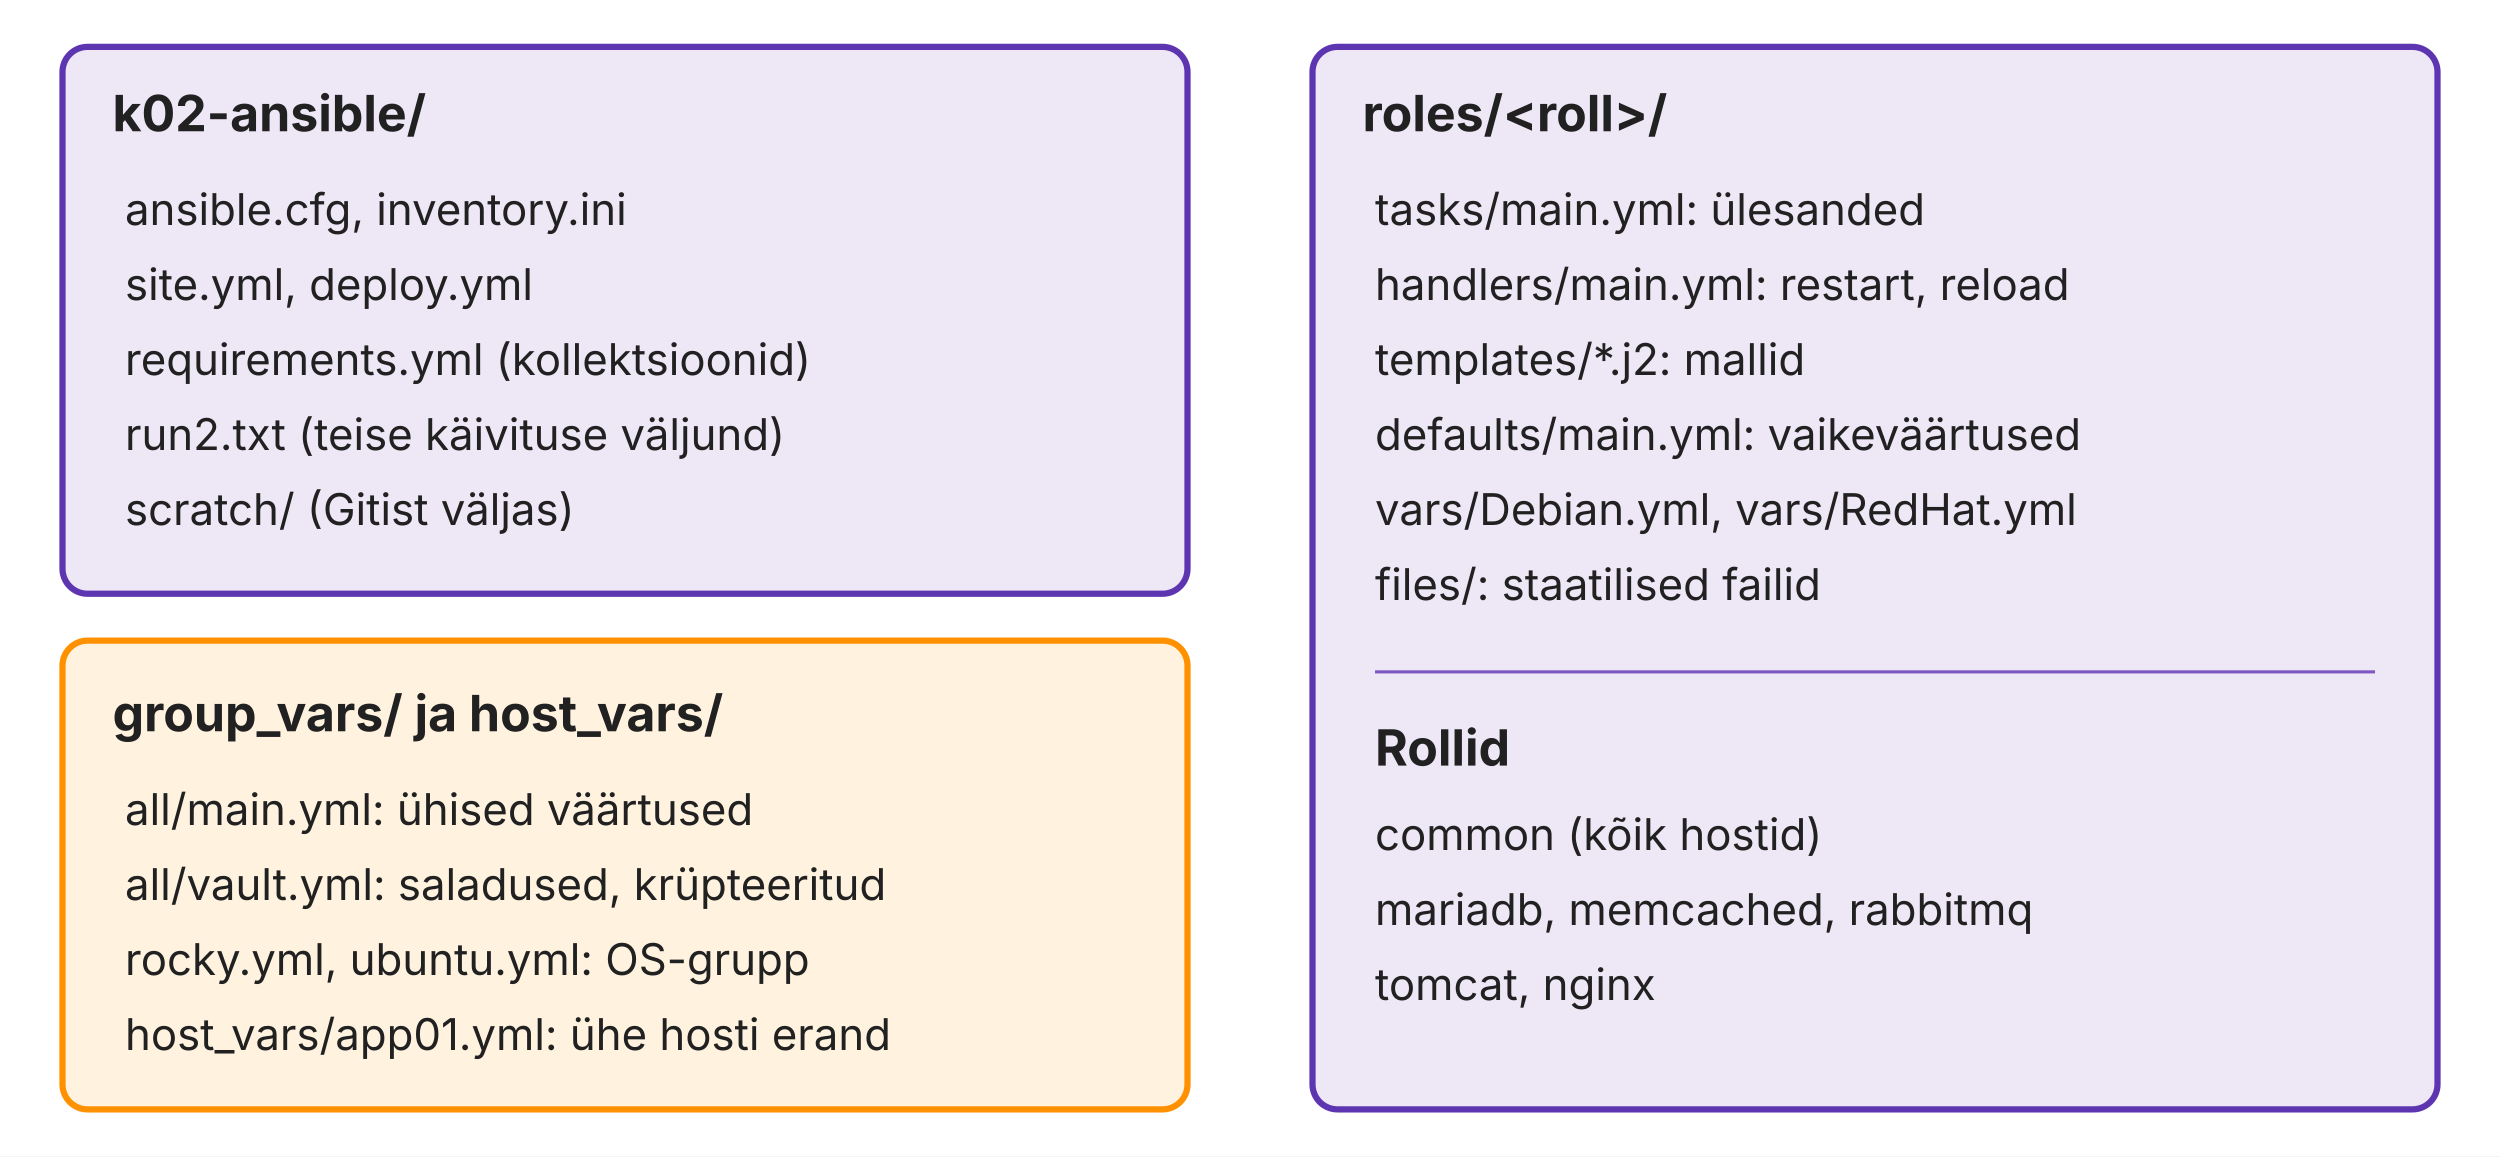
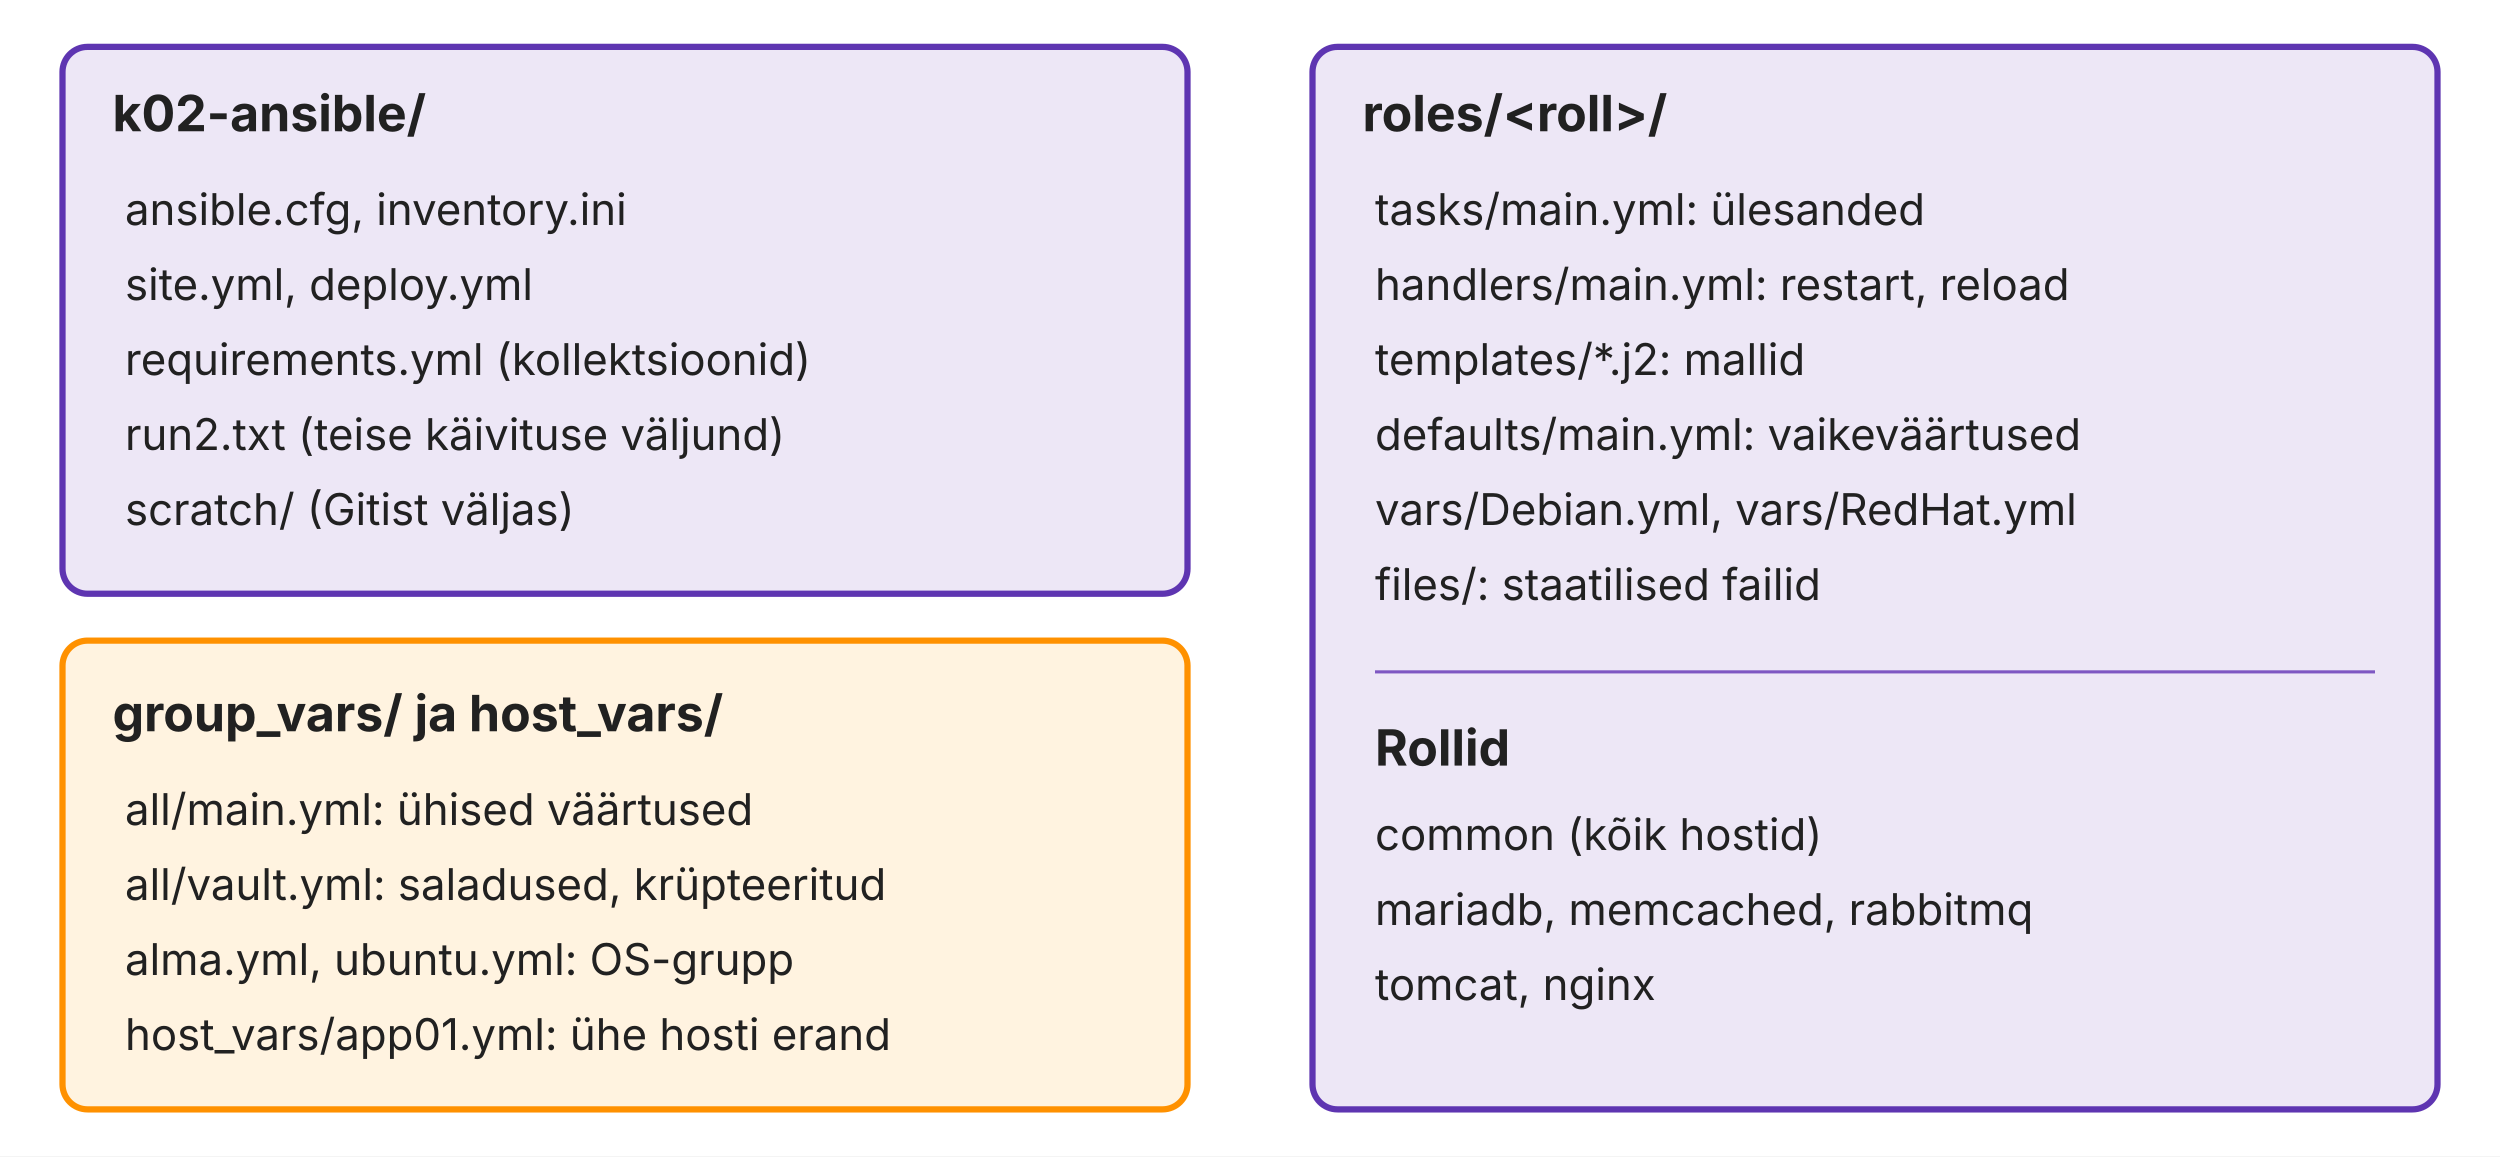
<svg xmlns="http://www.w3.org/2000/svg" viewBox="0 0 800 370" width="800" height="370">
  <style>text{font-family:Inter, Arial, sans-serif;fill:#212121;font-size:15px}.b{font-weight:700;font-size:16px}.s{font-size:14px}.w{fill:#fff}.l{stroke:#7e57c2;stroke-width:2;fill:none}</style>
  <defs>
    <marker id="a" viewBox="0 0 10 10" refX="9" refY="5" markerWidth="8" markerHeight="8" orient="auto-start-reverse">
      <path d="M0,0 L10,5 L0,10 z" fill="#7e57c2" />
    </marker>
  </defs>
  <rect width="800" height="370" fill="#fff" />
  <rect x="20" y="15" width="360" height="175" rx="8" fill="#ede7f6" stroke="#5e35b1" stroke-width="2" />
  <text x="36" y="42" class="b">k02-ansible/</text>
  <text x="40" y="72" class="s">ansible.cfg, inventory.ini</text>
  <text x="40" y="96" class="s">site.yml, deploy.yml</text>
  <text x="40" y="120" class="s">requirements.yml (kollektsioonid)</text>
  <text x="40" y="144" class="s">run2.txt (teise käivituse väljund)</text>
  <text x="40" y="168" class="s">scratch/ (Gitist väljas)</text>
  <rect x="20" y="205" width="360" height="150" rx="8" fill="#fff3e0" stroke="#ff9100" stroke-width="2" />
  <text x="36" y="234" class="b">group_vars/ ja host_vars/</text>
  <text x="40" y="264" class="s">all/main.yml: ühised väärtused</text>
  <text x="40" y="288" class="s">all/vault.yml: saladused, krüpteeritud</text>
-   <text x="40" y="312" class="s">rocky.yml, ubuntu.yml: OS-grupp</text>
+   <text x="40" y="312" class="s">alma.yml, ubuntu.yml: OS-grupp</text>
  <text x="40" y="336" class="s">host_vars/app01.yml: ühe hosti erand</text>
  <rect x="420" y="15" width="360" height="340" rx="8" fill="#ede7f6" stroke="#5e35b1" stroke-width="2" />
  <text x="436" y="42" class="b">roles/&lt;roll&gt;/</text>
  <text x="440" y="72" class="s">tasks/main.yml: ülesanded</text>
  <text x="440" y="96" class="s">handlers/main.yml: restart, reload</text>
  <text x="440" y="120" class="s">templates/*.j2: mallid</text>
  <text x="440" y="144" class="s">defaults/main.yml: vaikeväärtused</text>
  <text x="440" y="168" class="s">vars/Debian.yml, vars/RedHat.yml</text>
  <text x="440" y="192" class="s">files/: staatilised failid</text>
  <line x1="440" y1="215" x2="760" y2="215" stroke="#7e57c2" />
  <text x="440" y="245" class="b">Rollid</text>
  <text x="440" y="272" class="s">common (kõik hostid)</text>
  <text x="440" y="296" class="s">mariadb, memcached, rabbitmq</text>
  <text x="440" y="320" class="s">tomcat, nginx</text>
</svg>
